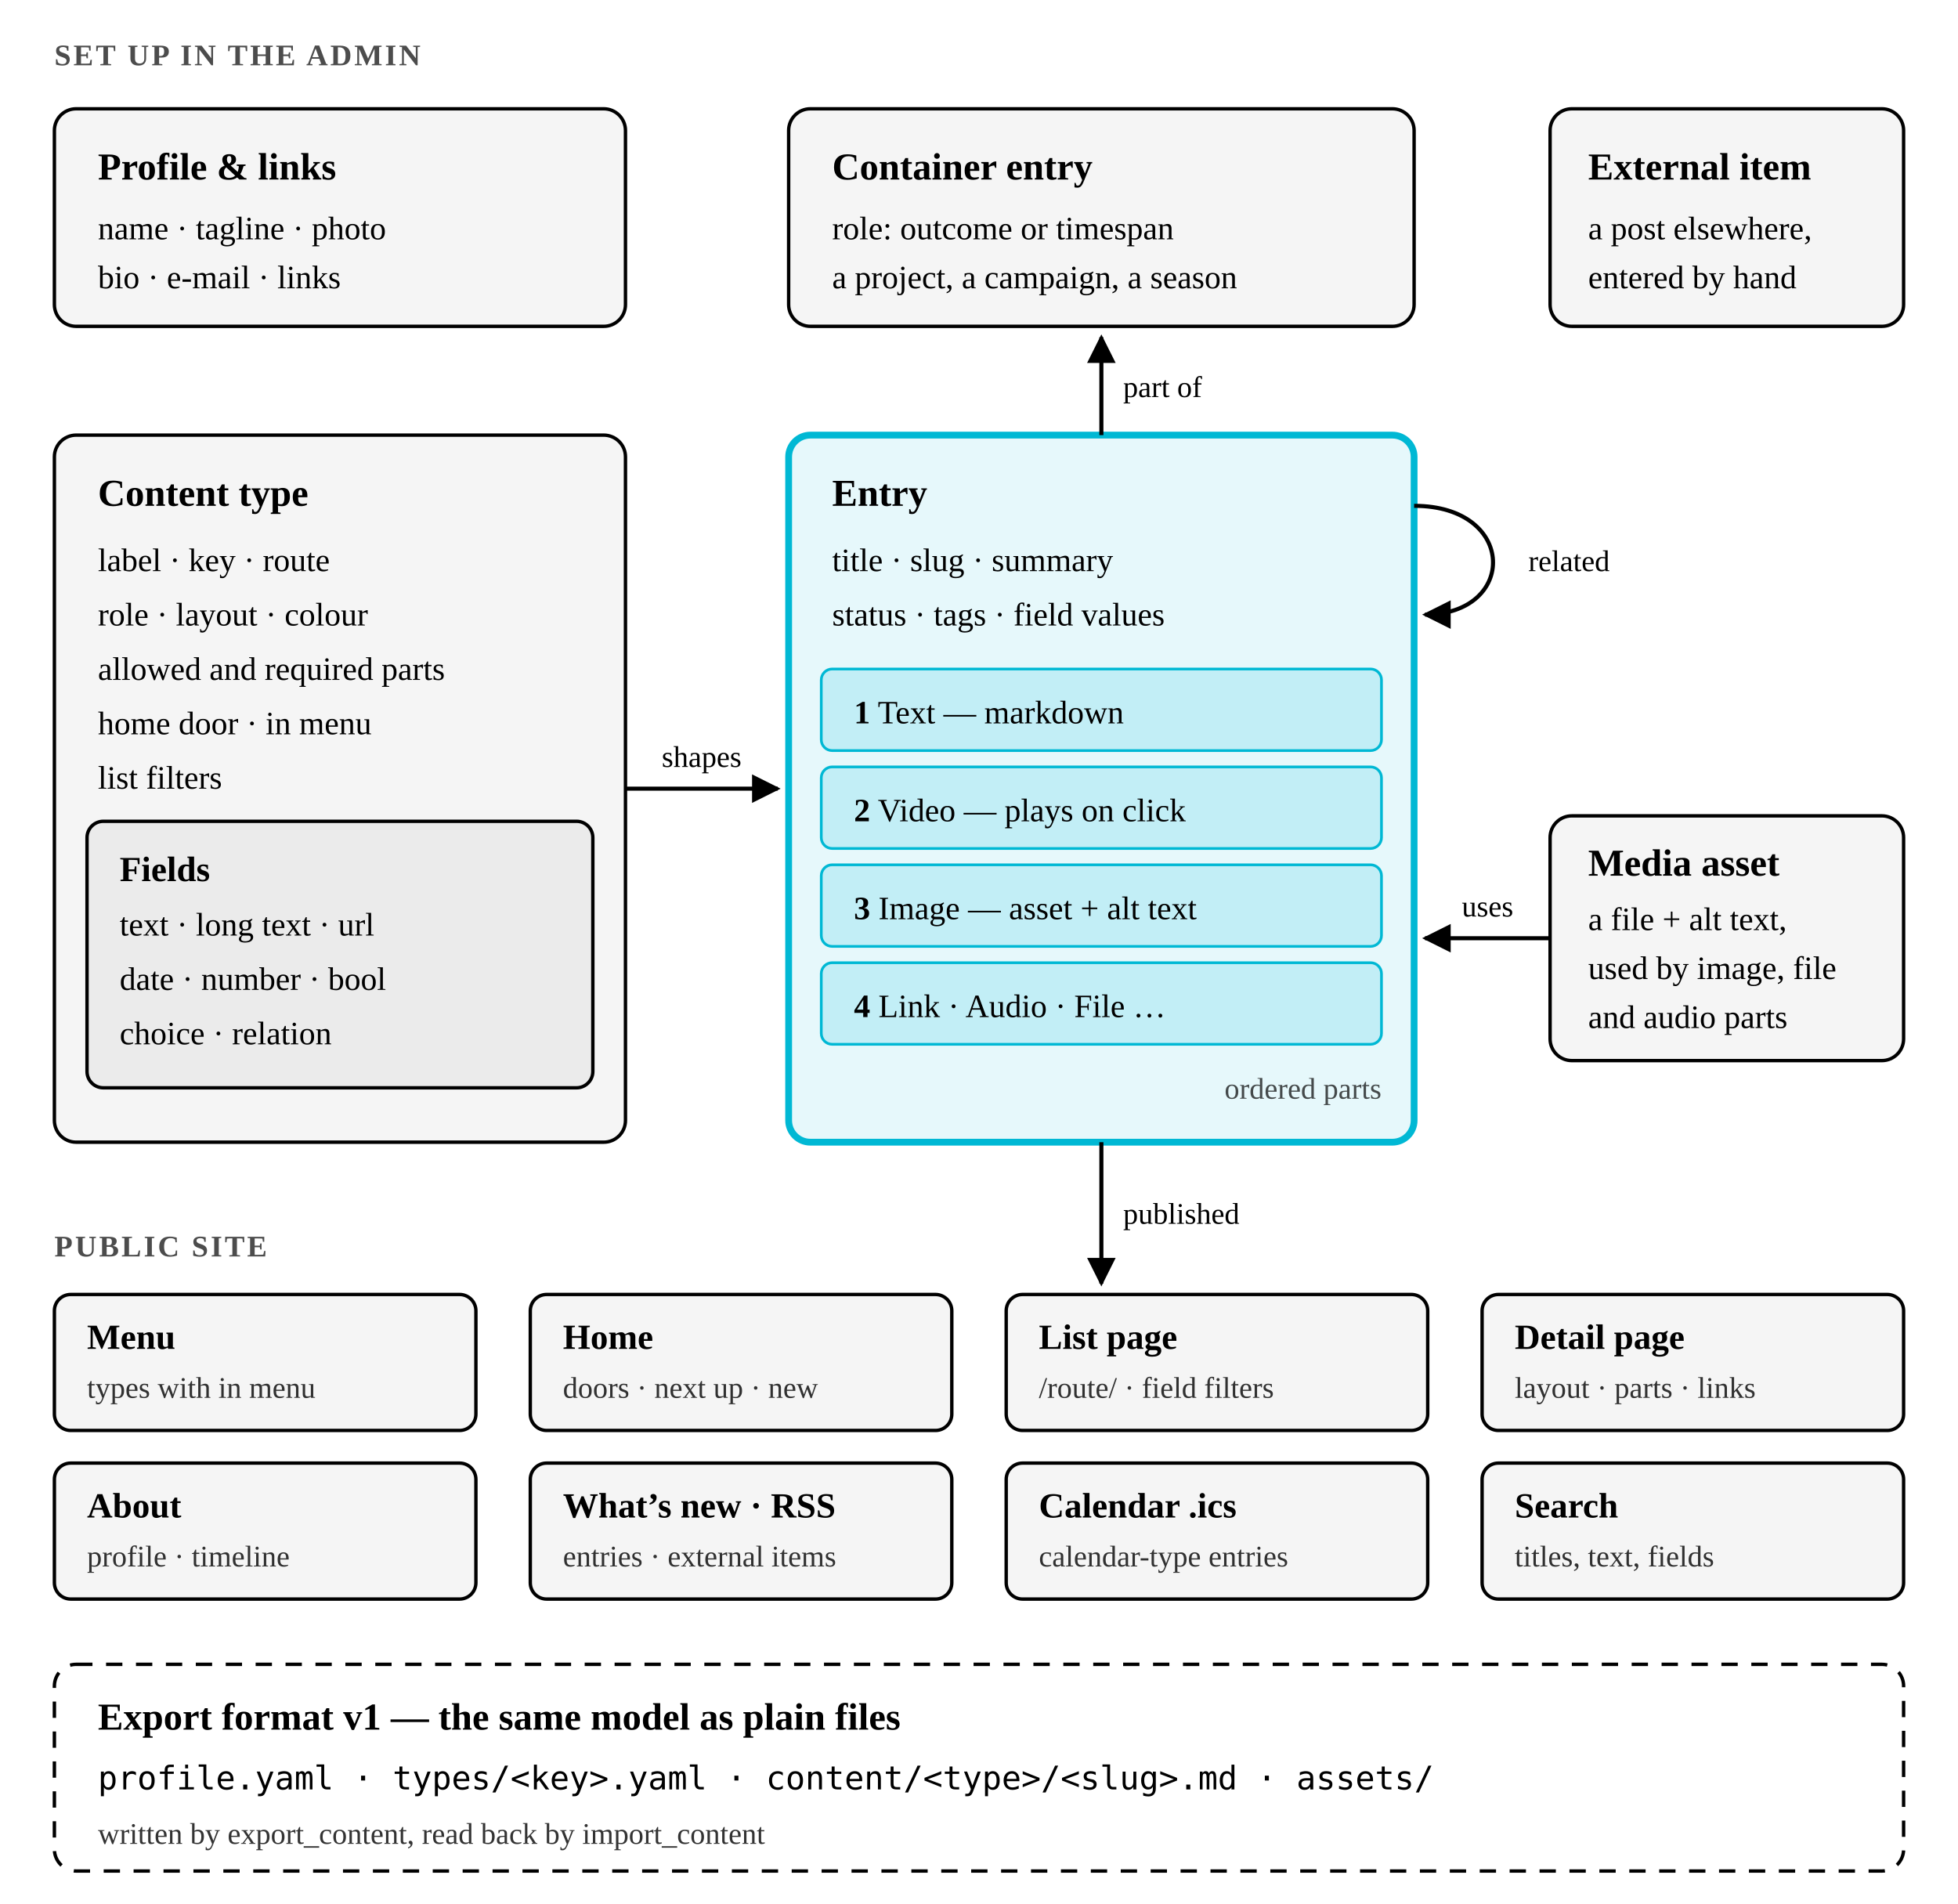
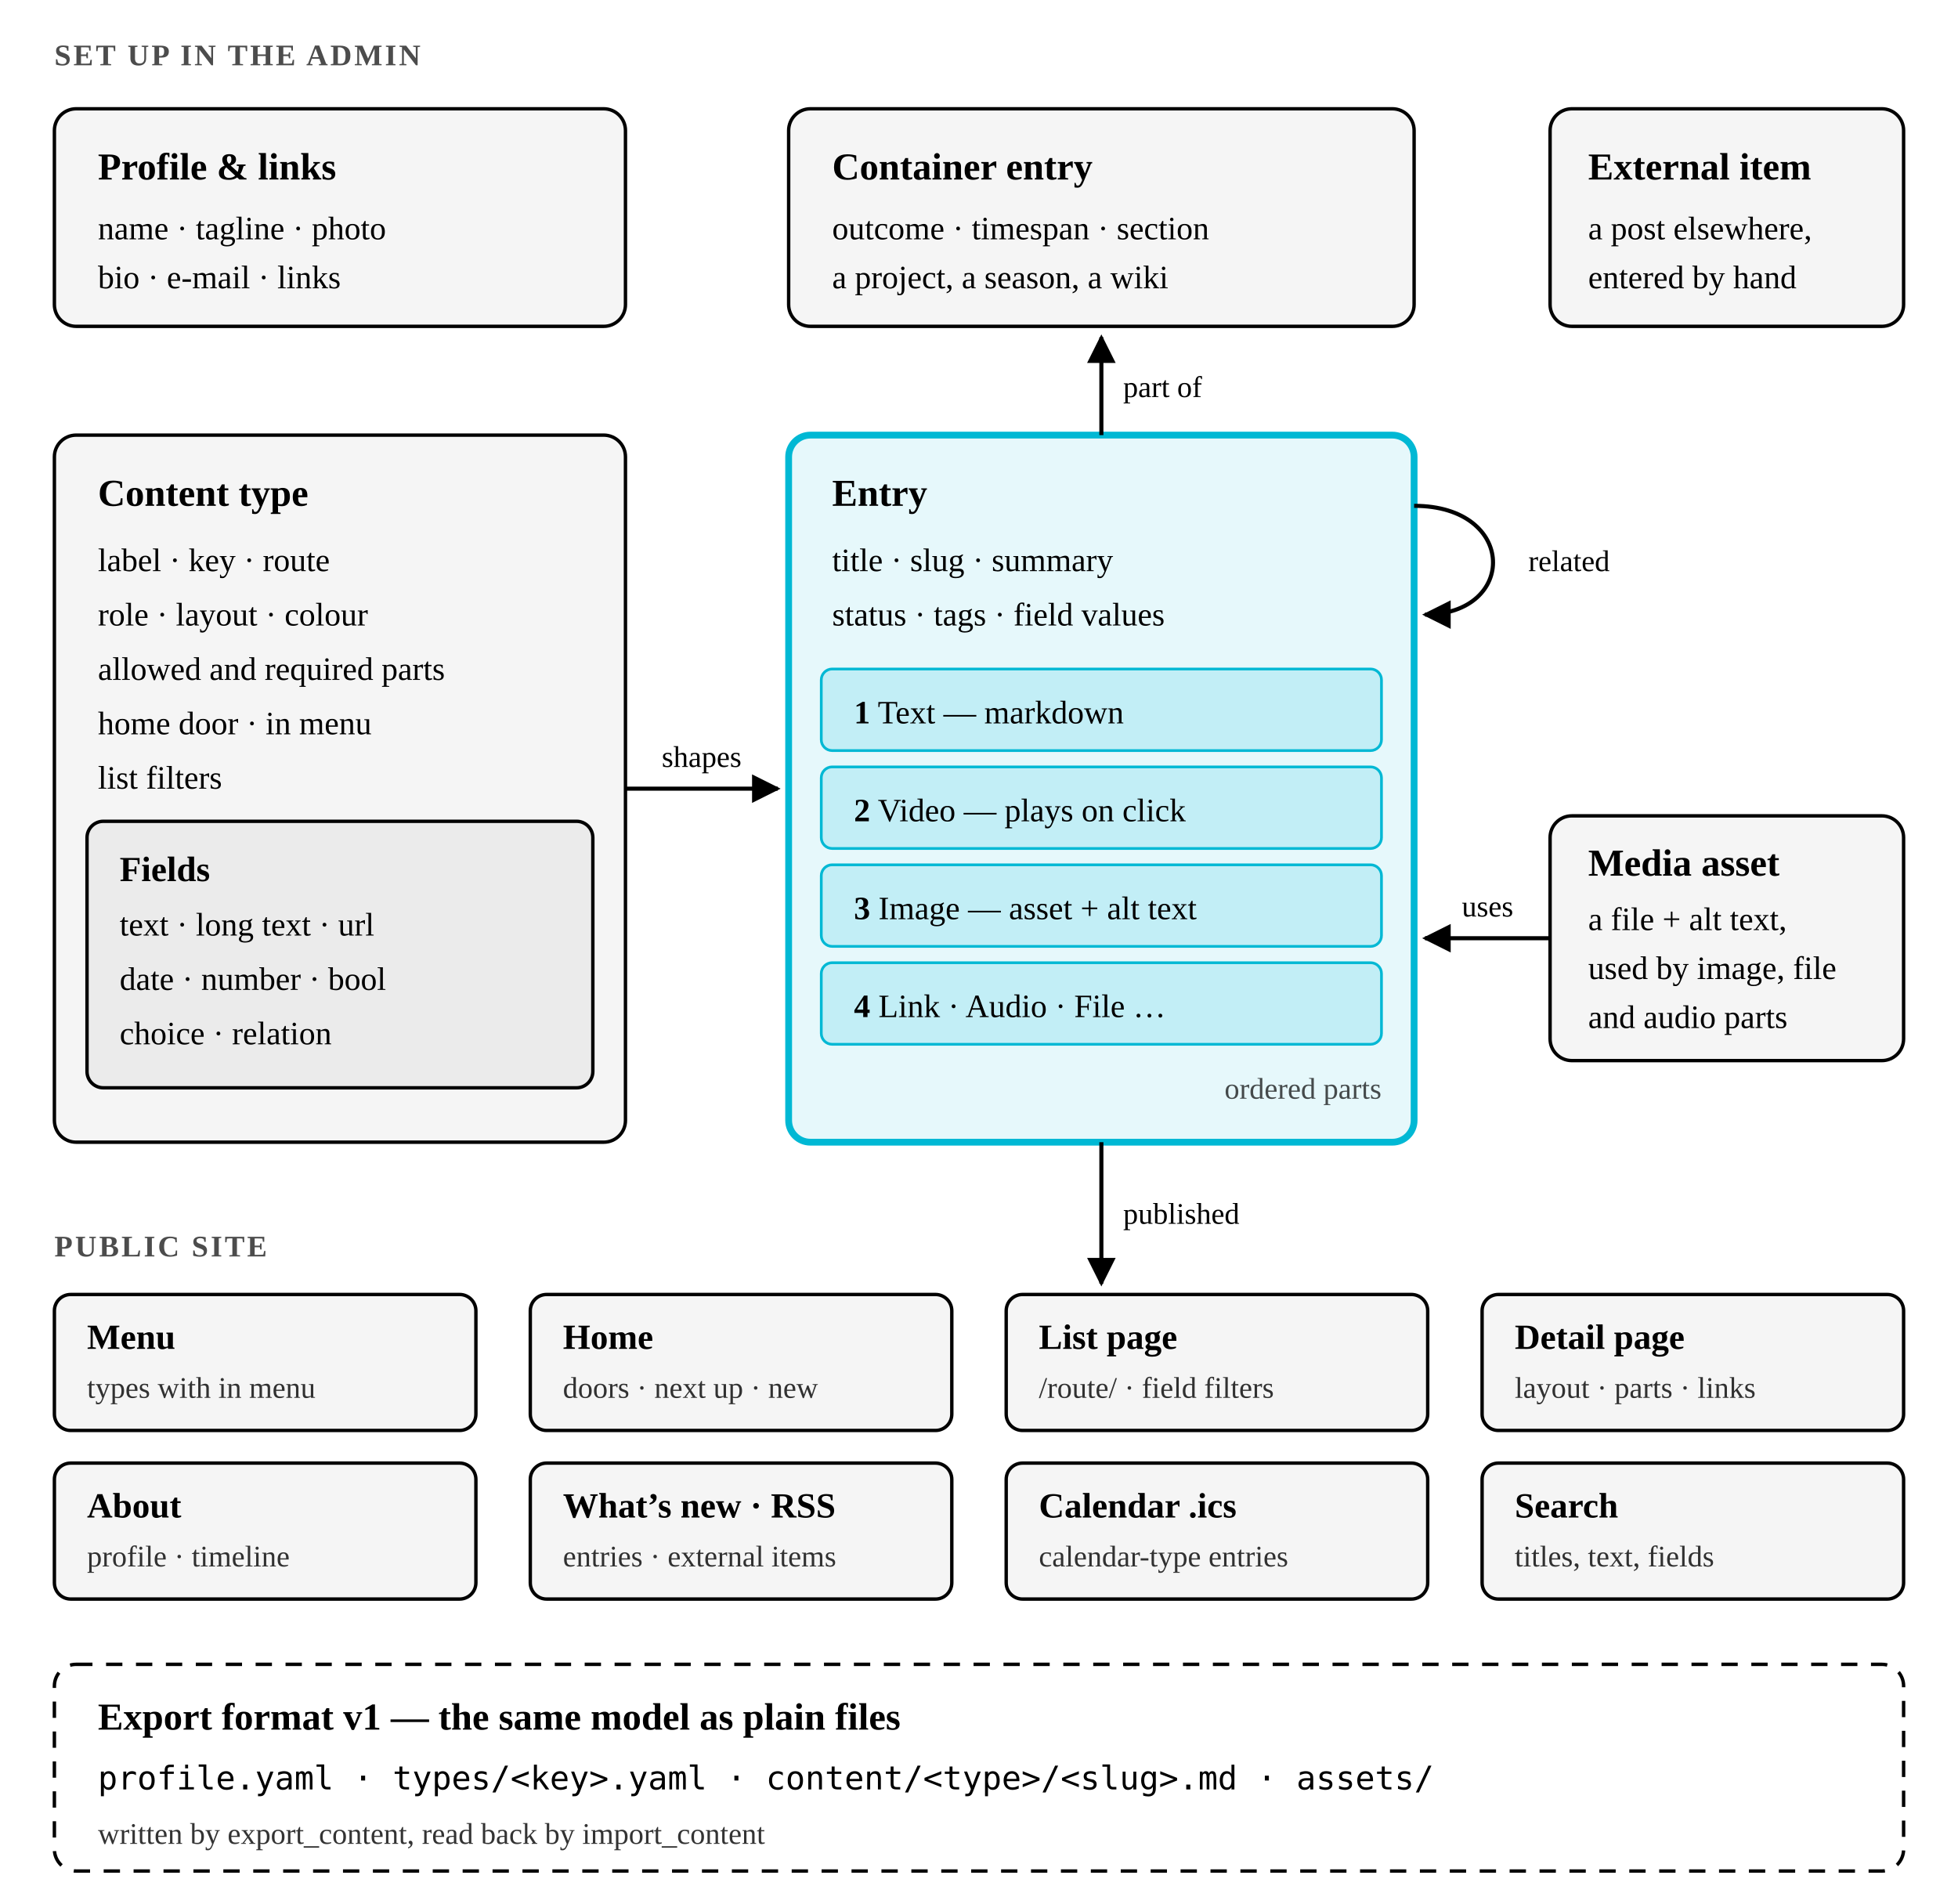
<svg xmlns="http://www.w3.org/2000/svg" viewBox="0 0 720 700" width="720" height="700" role="img" aria-label="A content type shapes every entry of that type; an entry is built from ordered parts, uses media assets, belongs to containers through part of and links to related entries; published entries, the profile and external items render as the public site's pages and feeds; the same model exports to plain files." font-size="12" fill="currentColor">
  <defs>
    <marker id="cm-arrow" viewBox="0 0 10 10" refX="9" refY="5" markerWidth="7" markerHeight="7" orient="auto-start-reverse">
      <path d="M0,0 L10,5 L0,10 z" fill="currentColor" />
    </marker>
  </defs>
  <g font-size="11" font-weight="600" letter-spacing="0.08em" opacity="0.7">
    <text x="20" y="24">SET UP IN THE ADMIN</text>
    <text x="20" y="462">PUBLIC SITE</text>
  </g>
  <g stroke="currentColor" stroke-width="1.25" fill="currentColor" fill-opacity="0.04">
    <rect x="20" y="40" width="210" height="80" rx="8" />
    <rect x="20" y="160" width="210" height="260" rx="8" />
    <rect x="32" y="302" width="186" height="98" rx="6" />
    <rect x="290" y="40" width="230" height="80" rx="8" />
    <rect x="570" y="40" width="130" height="80" rx="8" />
    <rect x="570" y="300" width="130" height="90" rx="8" />
  </g>
  <rect x="290" y="160" width="230" height="260" rx="8" fill-opacity="0.1" stroke-width="2.5" style="fill: var(--lapidarium-cyan, #00b8d4); stroke: var(--lapidarium-cyan, #00b8d4)" />
  <g font-size="14" font-weight="600">
    <text x="36" y="66">Profile &amp; links</text>
    <text x="36" y="186">Content type</text>
    <text x="44" y="324" font-size="13">Fields</text>
    <text x="306" y="66">Container entry</text>
    <text x="306" y="186">Entry</text>
    <text x="584" y="66">External item</text>
    <text x="584" y="322">Media asset</text>
  </g>
  <g>
    <text x="36" y="88">name · tagline · photo</text>
    <text x="36" y="106">bio · e-mail · links</text>
    <text x="36" y="210">label · key · route</text>
    <text x="36" y="230">role · layout · colour</text>
    <text x="36" y="250">allowed and required parts</text>
    <text x="36" y="270">home door · in menu</text>
    <text x="36" y="290">list filters</text>
    <text x="44" y="344">text · long text · url</text>
    <text x="44" y="364">date · number · bool</text>
    <text x="44" y="384">choice · relation</text>
-     <text x="306" y="88">role: outcome or timespan</text>
-     <text x="306" y="106">a project, a campaign, a season</text>
+     <text x="306" y="88">outcome · timespan · section</text>
+     <text x="306" y="106">a project, a season, a wiki</text>
    <text x="306" y="210">title · slug · summary</text>
    <text x="306" y="230">status · tags · field values</text>
    <text x="584" y="88">a post elsewhere,</text>
    <text x="584" y="106">entered by hand</text>
    <text x="584" y="342">a file + alt text,</text>
    <text x="584" y="360">used by image, file</text>
    <text x="584" y="378">and audio parts</text>
  </g>
  <g stroke-width="1" fill-opacity="0.16" style="fill: var(--lapidarium-cyan, #00b8d4); stroke: var(--lapidarium-cyan, #00b8d4)">
    <rect x="302" y="246" width="206" height="30" rx="4" />
    <rect x="302" y="282" width="206" height="30" rx="4" />
    <rect x="302" y="318" width="206" height="30" rx="4" />
    <rect x="302" y="354" width="206" height="30" rx="4" />
  </g>
  <g>
    <text x="314" y="266">
      <tspan font-weight="600">1</tspan>  Text — markdown</text>
    <text x="314" y="302">
      <tspan font-weight="600">2</tspan>  Video — plays on click</text>
    <text x="314" y="338">
      <tspan font-weight="600">3</tspan>  Image — asset + alt text</text>
    <text x="314" y="374">
      <tspan font-weight="600">4</tspan>  Link · Audio · File …</text>
    <text x="508" y="404" text-anchor="end" font-size="11" opacity="0.7">ordered parts</text>
  </g>
  <g stroke="currentColor" stroke-width="1.5" fill="none" marker-end="url(#cm-arrow)">
    <line x1="230" y1="290" x2="286" y2="290" />
    <line x1="405" y1="160" x2="405" y2="124" />
    <path d="M520,186 C558,186 558,226 524,226" />
    <line x1="570" y1="345" x2="524" y2="345" />
    <line x1="405" y1="420" x2="405" y2="472" />
  </g>
  <g font-size="11">
    <text x="258" y="282" text-anchor="middle">shapes</text>
    <text x="413" y="146">part of</text>
    <text x="562" y="210">related</text>
    <text x="547" y="337" text-anchor="middle">uses</text>
    <text x="413" y="450">published</text>
  </g>
  <g stroke="currentColor" stroke-width="1.25" fill="currentColor" fill-opacity="0.04">
    <rect x="20" y="476" width="155" height="50" rx="6" />
    <rect x="195" y="476" width="155" height="50" rx="6" />
    <rect x="370" y="476" width="155" height="50" rx="6" />
    <rect x="545" y="476" width="155" height="50" rx="6" />
    <rect x="20" y="538" width="155" height="50" rx="6" />
    <rect x="195" y="538" width="155" height="50" rx="6" />
    <rect x="370" y="538" width="155" height="50" rx="6" />
    <rect x="545" y="538" width="155" height="50" rx="6" />
  </g>
  <g font-size="13" font-weight="600">
    <text x="32" y="496">Menu</text>
    <text x="207" y="496">Home</text>
    <text x="382" y="496">List page</text>
    <text x="557" y="496">Detail page</text>
    <text x="32" y="558">About</text>
    <text x="207" y="558">What’s new · RSS</text>
    <text x="382" y="558">Calendar .ics</text>
    <text x="557" y="558">Search</text>
  </g>
  <g font-size="11" opacity="0.8">
    <text x="32" y="514">types with in menu</text>
    <text x="207" y="514">doors · next up · new</text>
    <text x="382" y="514">/route/ · field filters</text>
    <text x="557" y="514">layout · parts · links</text>
    <text x="32" y="576">profile · timeline</text>
    <text x="207" y="576">entries · external items</text>
    <text x="382" y="576">calendar-type entries</text>
    <text x="557" y="576">titles, text, fields</text>
  </g>
  <rect x="20" y="612" width="680" height="76" rx="8" fill="none" stroke="currentColor" stroke-width="1.25" stroke-dasharray="6 5" />
  <text x="36" y="636" font-size="14" font-weight="600">Export format v1 — the same model as plain files</text>
  <text x="36" y="658" font-family="ui-monospace, SFMono-Regular, Menlo, monospace">profile.yaml · types/&lt;key&gt;.yaml · content/&lt;type&gt;/&lt;slug&gt;.md · assets/</text>
  <text x="36" y="678" font-size="11" opacity="0.8">written by export_content, read back by import_content</text>
</svg>
